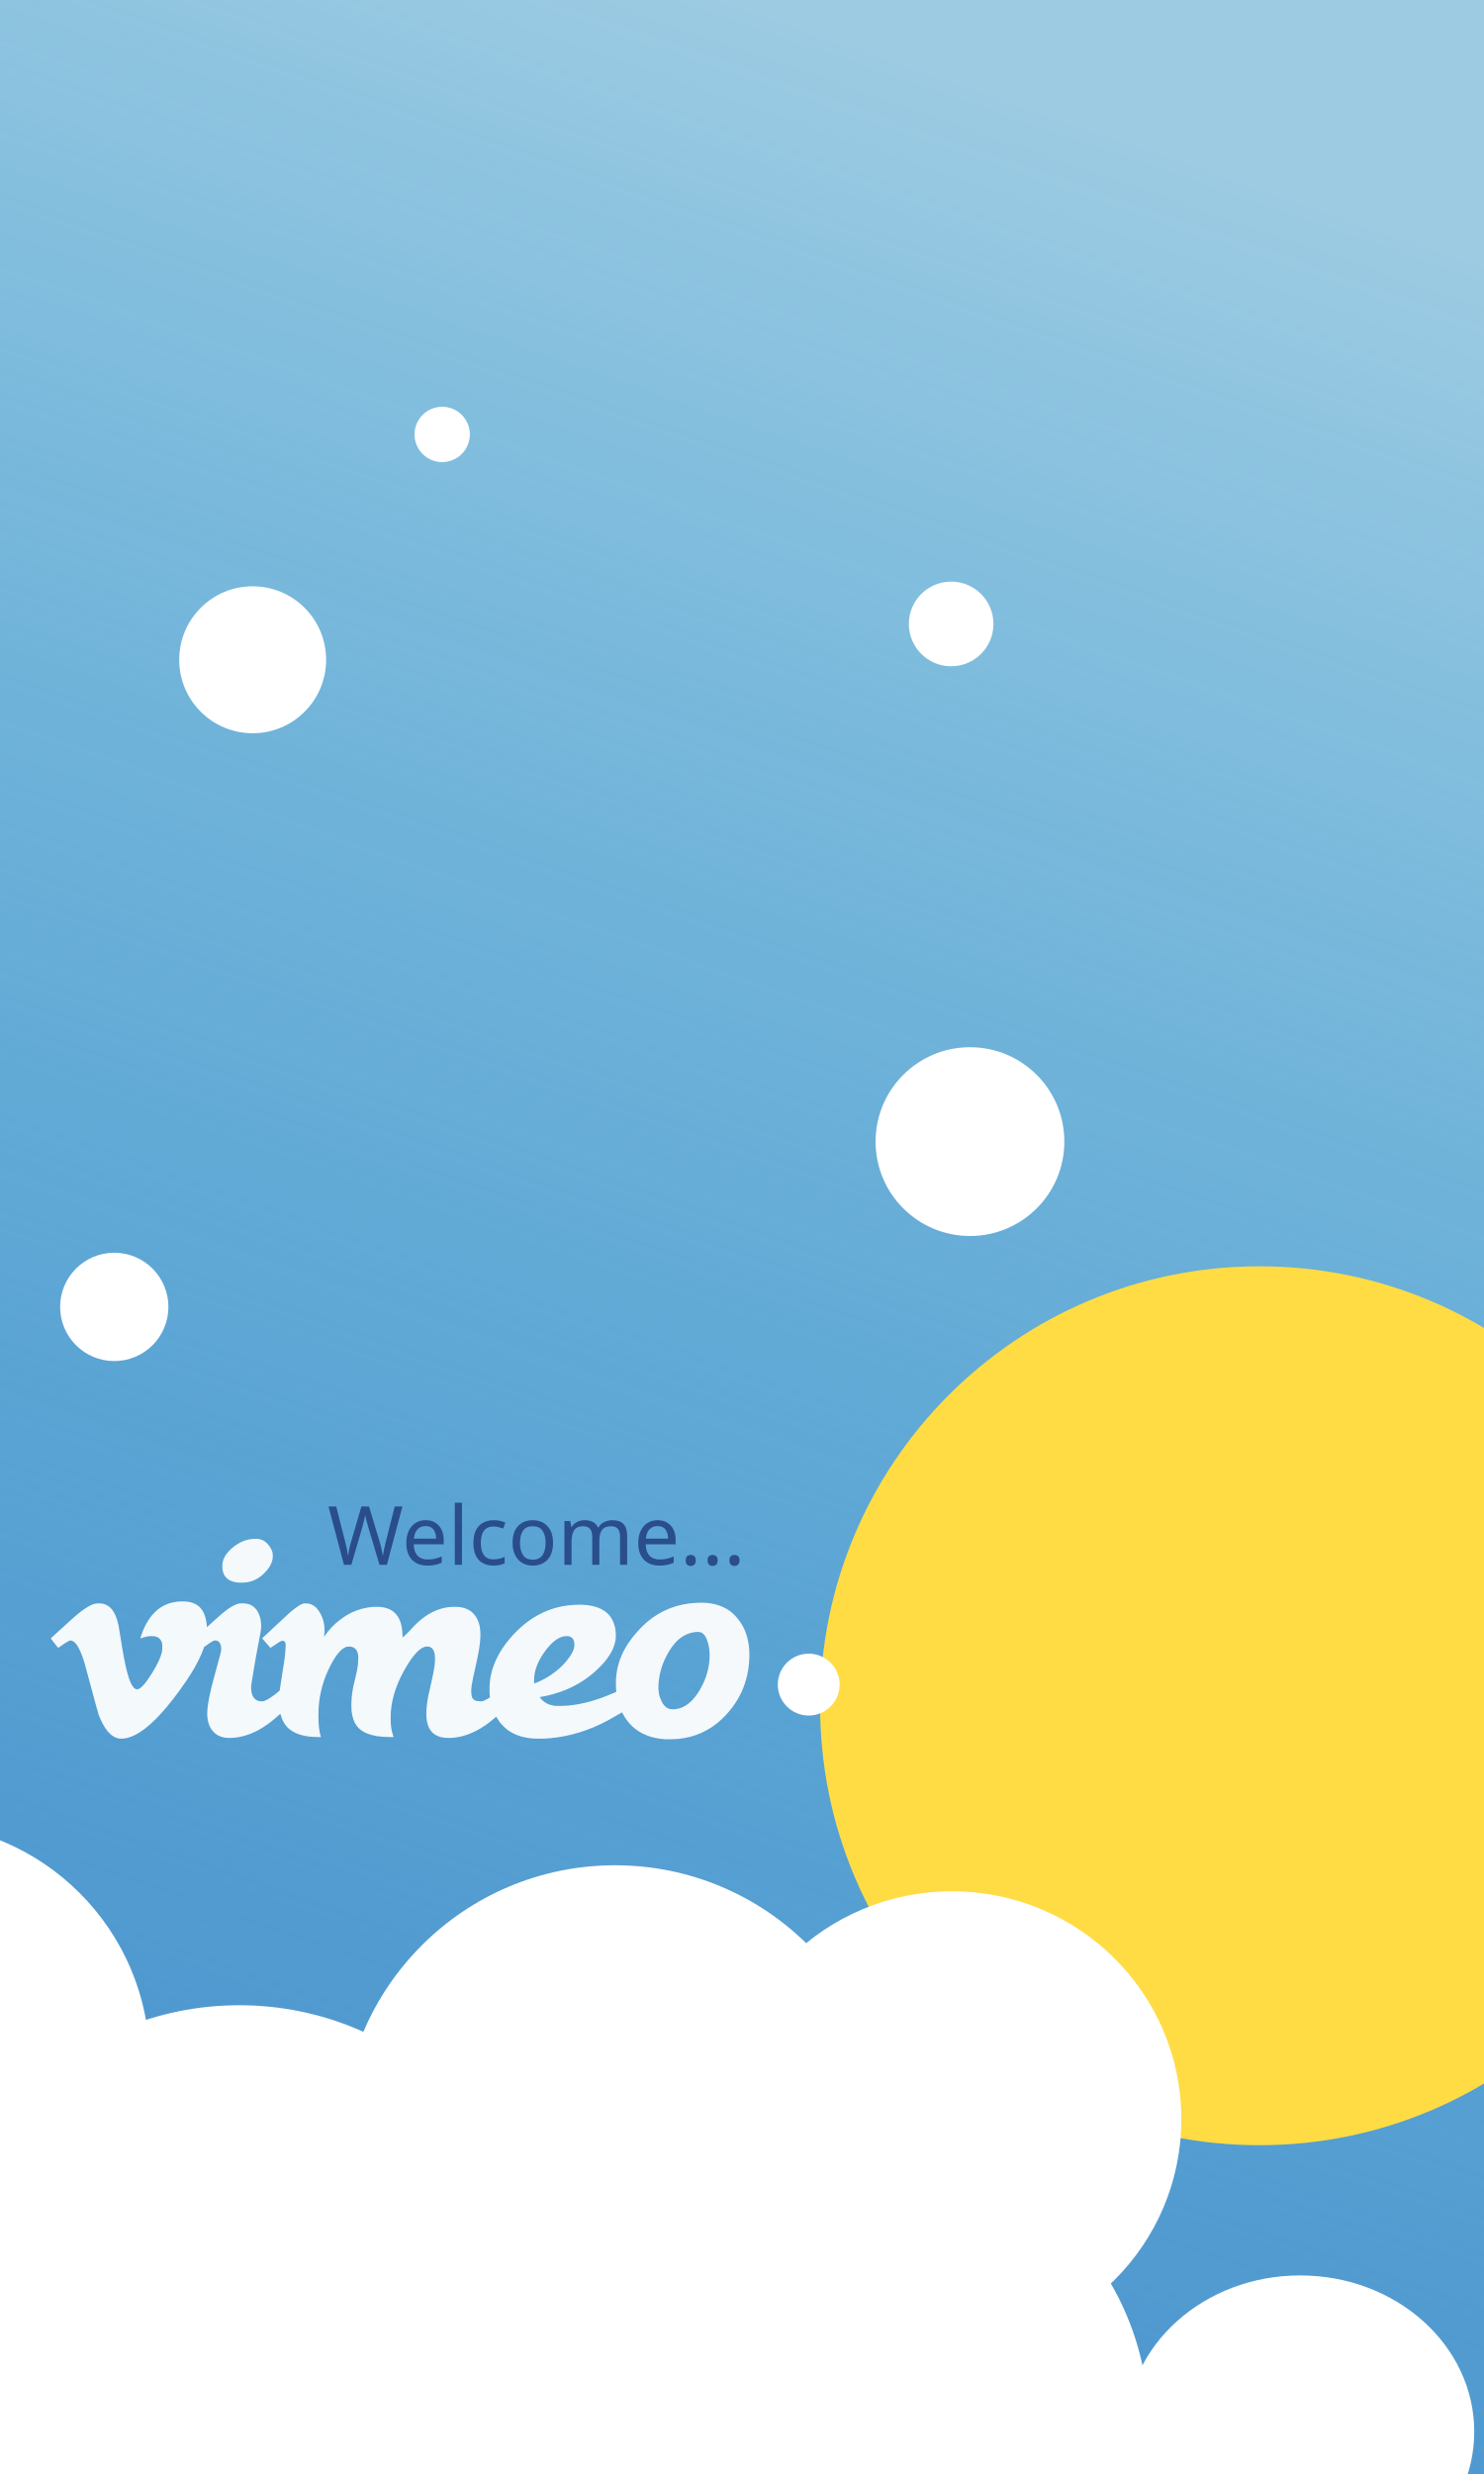
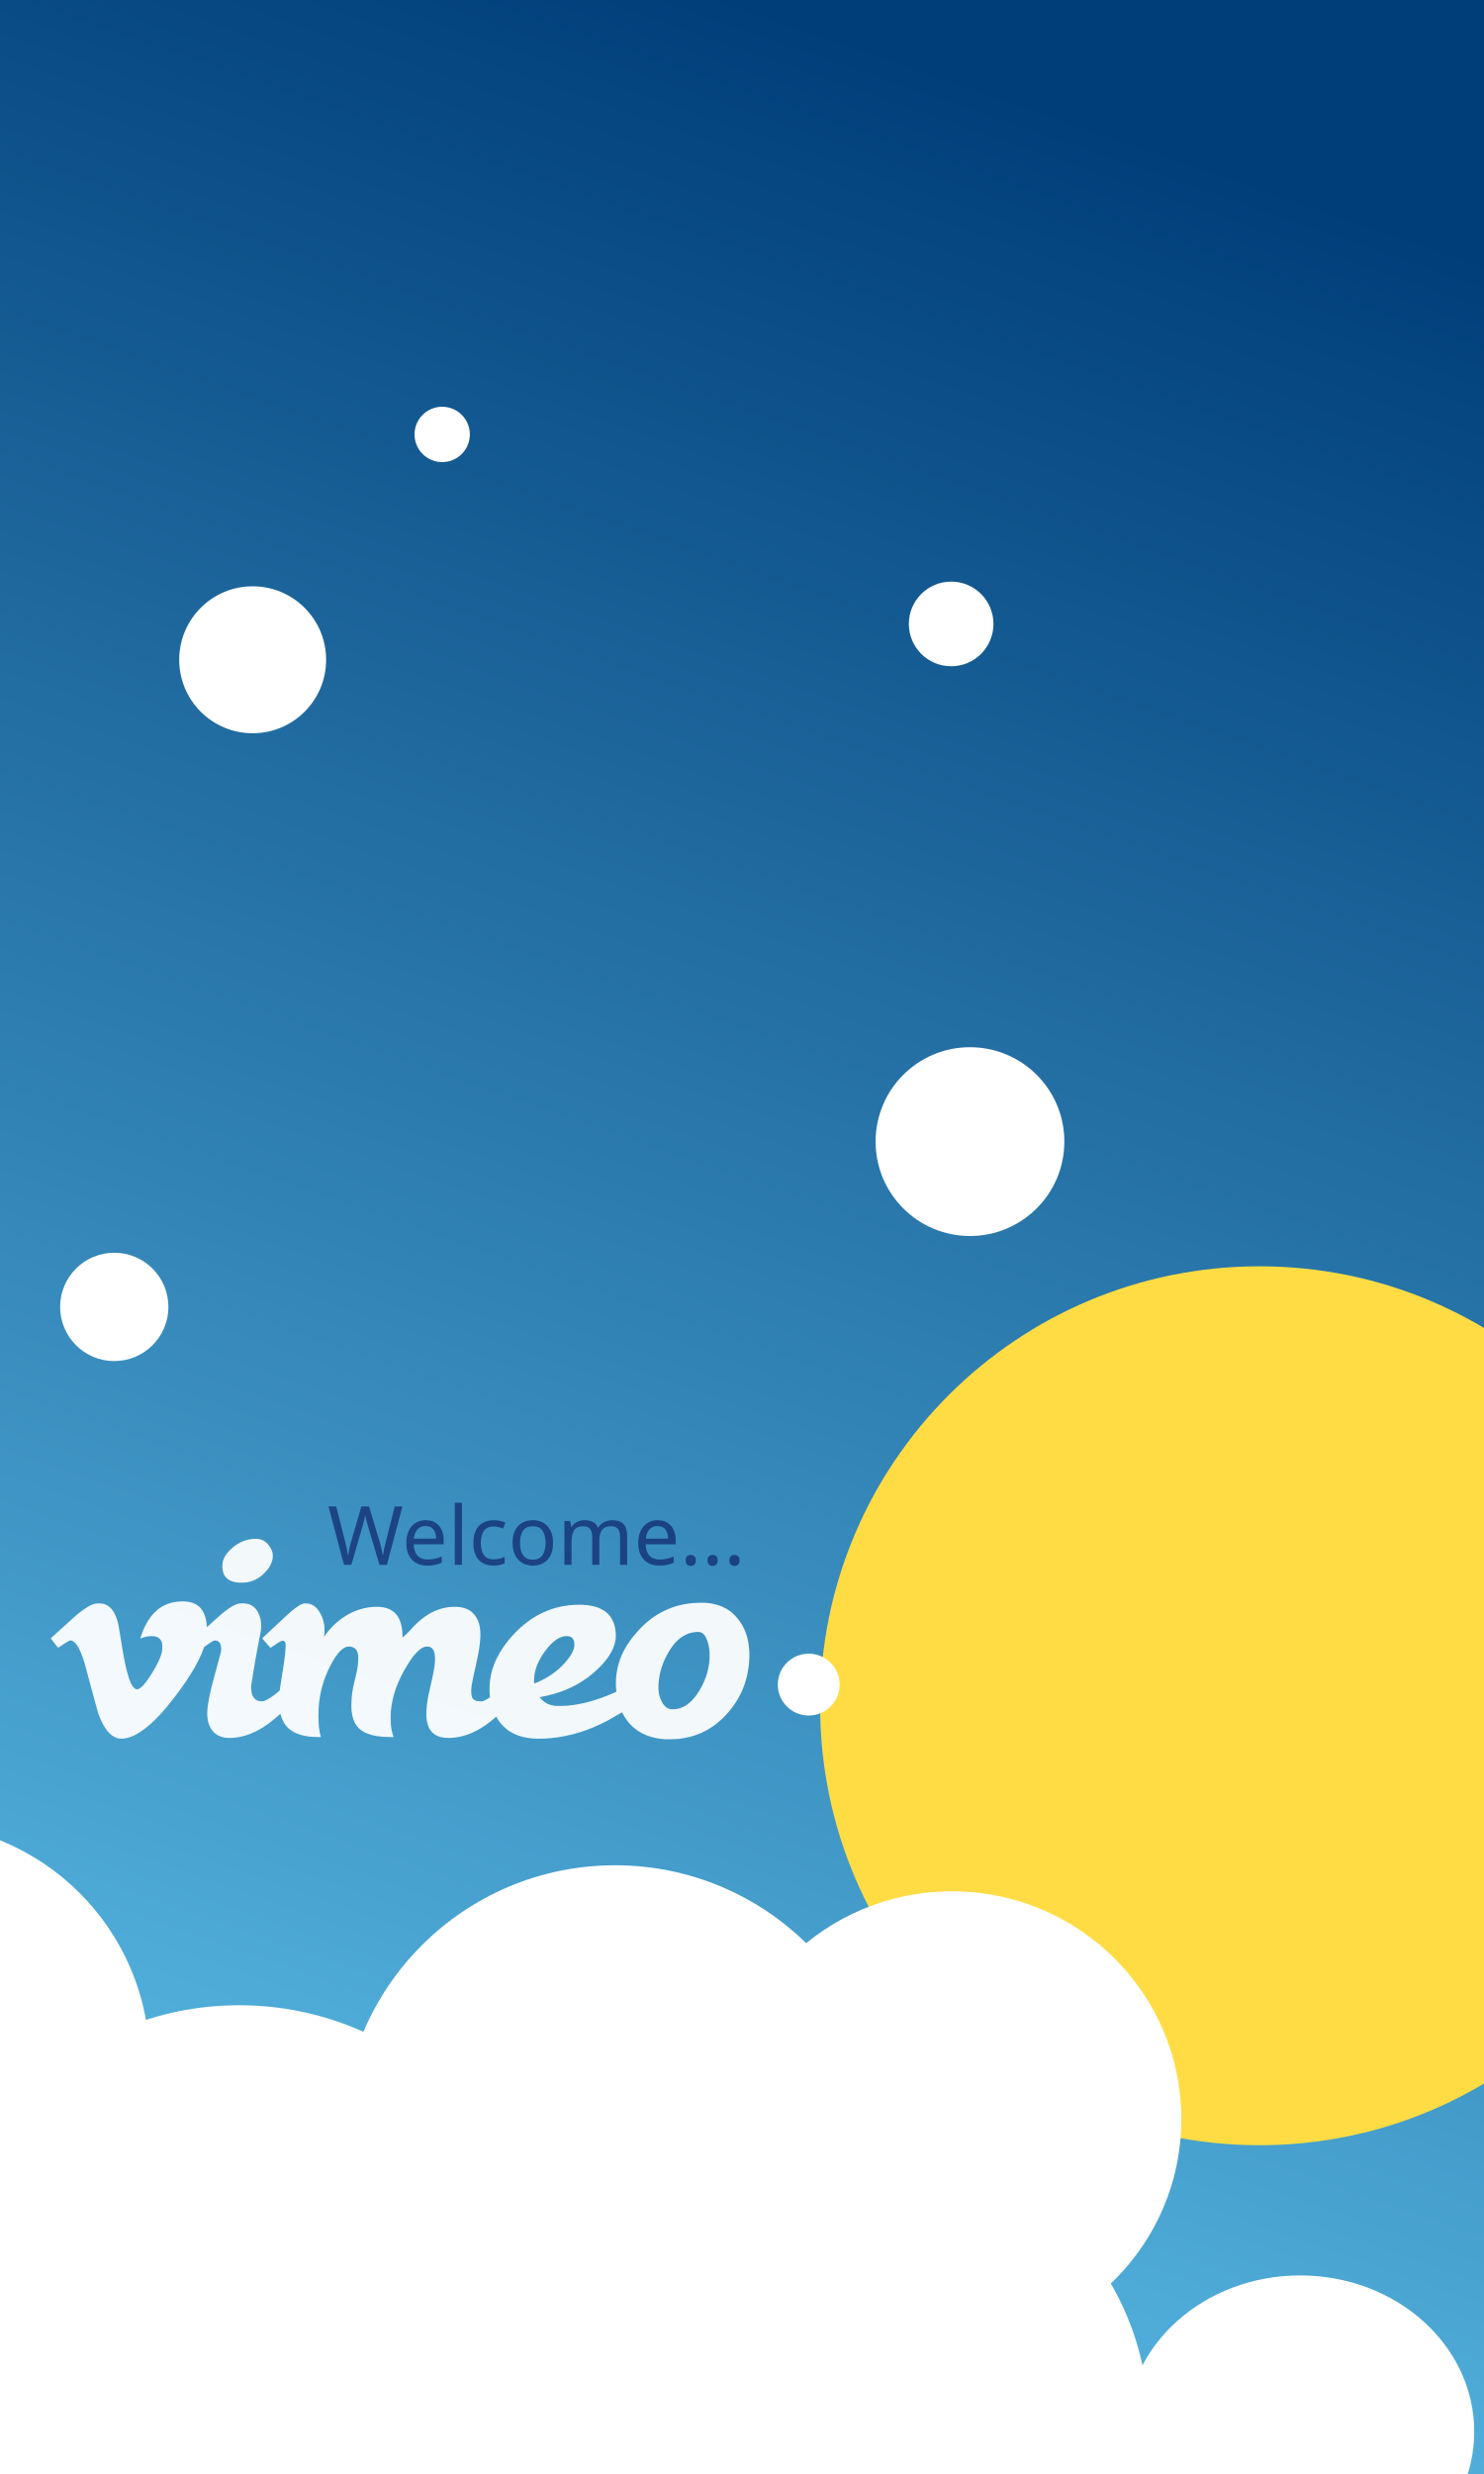
<svg xmlns="http://www.w3.org/2000/svg" xmlns:xlink="http://www.w3.org/1999/xlink" width="480" height="800" id="svg2" version="1.1">
  <defs id="defs4">
    <linearGradient id="linearGradient3662">
-       <stop style="stop-color:#5099d0;stop-opacity:1;" offset="0" id="stop3664" />
-       <stop style="stop-color:#0086c9;stop-opacity:0.348;" offset="1" id="stop3666" />
+       <stop style="stop-color:#50add9;stop-opacity:1;" offset="0" id="stop3664" />
+       <stop style="stop-color:#003e7a;stop-opacity:1;" offset="1" id="stop3666" />
    </linearGradient>
    <linearGradient xlink:href="#linearGradient3662" id="linearGradient3668" x1="36.427" y1="390.425" x2="158.947" y2="-1.053" gradientUnits="userSpaceOnUse" gradientTransform="matrix(1.5,0,0,1.666667,1.578947,254.1165)" />
  </defs>
  <g id="layer1" transform="translate(0,-252.3622)">
    <rect style="fill:url(#linearGradient3668);fill-opacity:1;stroke:none" id="rect2888" width="480" height="800" x="0" y="252.362" />
    <path style="fill:#ffdc44;fill-opacity:1;fill-rule:nonzero;stroke:none" id="path3915" d="m 173.684,62.105 c 0,78.483 -63.623,142.105 -142.105,142.105 -78.483,0 -142.105,-63.623 -142.105,-142.105 0,-78.483 63.623,-142.105 142.105,-142.105 78.483,0 142.105,63.623 142.105,142.105 z" transform="translate(375.7895,741.8359)" />
    <path d="m 215.101,814.764 c -4.474,-0.294 -7.952,-1.682 -10.695,-4.267 -1.116,-1.051 -2.293,-2.64 -2.975,-4.016 -0.115,-0.233 -0.225,-0.423 -0.244,-0.423 -0.019,0 -0.303,0.167 -0.632,0.372 -0.728,0.452 -2.92,1.711 -3.851,2.211 -6.106,3.284 -12.391,5.225 -18.737,5.787 -2.03,0.18 -4.413,0.211 -5.874,0.076 -3.246,-0.299 -5.884,-1.227 -8.018,-2.821 -0.534,-0.399 -1.801,-1.635 -2.209,-2.155 -0.372,-0.474 -0.859,-1.189 -1.13,-1.658 l -0.229,-0.396 -0.688,0.592 c -3.771,3.247 -7.685,5.277 -11.561,5.997 -1.869,0.347 -3.87,0.385 -5.27,0.101 -1.948,-0.396 -3.362,-1.408 -4.167,-2.982 -0.925,-1.808 -1.147,-4.265 -0.704,-7.794 0.265,-2.111 0.492,-3.24 1.426,-7.098 0.497,-2.052 0.933,-4.434 1.093,-5.97 0.095,-0.911 0.096,-2.246 0.002,-2.867 -0.207,-1.373 -0.717,-2.169 -1.627,-2.534 -0.323,-0.13 -1.146,-0.157 -1.553,-0.051 -1.689,0.438 -3.65,2.493 -5.857,6.142 -3.045,5.032 -4.716,9.756 -5.169,14.611 -0.095,1.014 -0.081,3.877 0.023,4.806 0.117,1.05 0.337,2.098 0.595,2.84 0.12,0.347 0.232,0.673 0.249,0.723 0.029,0.09 -0.012,0.092 -1.519,0.064 -1.677,-0.031 -2.734,-0.114 -3.889,-0.305 -4.18,-0.691 -6.547,-2.367 -7.578,-5.369 -0.622,-1.809 -0.794,-3.763 -0.587,-6.667 0.142,-1.999 0.426,-3.651 1.041,-6.068 0.569,-2.235 0.844,-3.641 1.025,-5.242 0.102,-0.901 0.116,-2.582 0.025,-3.032 -0.295,-1.467 -0.982,-2.25 -2.199,-2.508 -0.247,-0.052 -0.519,-0.069 -0.89,-0.054 -0.449,0.018 -0.593,0.044 -0.908,0.168 -1.579,0.622 -3.265,2.682 -5.036,6.154 -1.971,3.863 -3.194,7.98 -3.618,12.184 -0.23,2.274 -0.228,5.512 0.004,7.645 0.124,1.144 0.382,2.379 0.631,3.029 0.035,0.09 7e-4,0.092 -1.32,0.062 -1.974,-0.045 -3.264,-0.2 -4.705,-0.567 -2.135,-0.543 -3.855,-1.506 -5.041,-2.821 -0.805,-0.893 -1.499,-2.22 -1.903,-3.636 -0.072,-0.254 -0.139,-0.47 -0.149,-0.48 -0.009,-0.011 -0.22,0.166 -0.467,0.391 -3.547,3.234 -6.766,5.264 -10.183,6.423 -1.888,0.64 -3.954,0.996 -5.781,0.996 -2.693,0 -4.625,-0.933 -5.882,-2.84 -0.5,-0.759 -0.778,-1.401 -1.031,-2.382 -0.487,-1.887 -0.398,-4.192 0.298,-7.763 0.457,-2.344 0.925,-4.236 2.008,-8.131 0.779,-2.799 1.312,-4.766 1.638,-6.043 0.257,-1.006 0.272,-1.1 0.268,-1.626 -0.013,-1.721 -0.71,-2.721 -1.907,-2.738 -0.336,-0.005 -0.394,0.01 -0.756,0.196 -0.534,0.274 -0.959,0.549 -1.997,1.292 l -0.884,0.633 -0.13,0.393 c -0.721,2.181 -2.306,5.354 -4.133,8.28 -2.014,3.224 -5.088,7.443 -7.729,10.607 -5.17,6.194 -9.606,9.556 -13.519,10.245 -0.731,0.129 -1.818,0.121 -2.368,-0.016 -2.425,-0.606 -4.438,-3.059 -6.184,-7.535 -0.148,-0.378 -0.882,-3.028 -2.28,-8.228 -1.134,-4.218 -2.15,-7.975 -2.257,-8.349 -0.703,-2.451 -1.628,-4.697 -2.435,-5.916 -0.62,-0.936 -1.397,-1.546 -2.056,-1.613 -0.267,-0.027 -0.31,-0.016 -0.724,0.193 -0.433,0.218 -1.683,1.021 -2.753,1.77 -0.299,0.209 -0.57,0.396 -0.602,0.414 -0.037,0.021 -0.463,-0.495 -1.184,-1.436 -0.62,-0.808 -1.156,-1.504 -1.193,-1.547 -0.059,-0.069 0.033,-0.167 0.796,-0.85 1.274,-1.14 3.857,-3.482 5.157,-4.676 2.343,-2.153 3.701,-3.258 5.269,-4.287 1.677,-1.1 2.736,-1.52 3.98,-1.574 3.13,-0.138 5.208,1.739 6.335,5.72 0.269,0.951 0.391,1.586 0.802,4.172 1.071,6.745 1.524,9.176 2.231,11.986 0.841,3.341 1.775,5.291 2.77,5.781 0.268,0.132 0.35,0.15 0.591,0.132 1.088,-0.083 2.644,-1.782 4.779,-5.218 1.76,-2.833 2.825,-5.114 3.203,-6.861 0.094,-0.436 0.11,-0.655 0.112,-1.551 0.002,-0.867 -0.013,-1.097 -0.086,-1.359 -0.249,-0.888 -0.714,-1.481 -1.441,-1.838 -0.587,-0.289 -0.982,-0.363 -1.917,-0.363 -1.095,0 -2.055,0.181 -3.15,0.593 -0.307,0.116 -0.496,0.165 -0.504,0.131 -0.007,-0.03 0.106,-0.407 0.253,-0.838 0.879,-2.588 1.91,-4.588 3.26,-6.323 0.489,-0.629 1.457,-1.625 2.03,-2.088 0.955,-0.773 2.228,-1.501 3.347,-1.914 2.45,-0.905 5.778,-1.06 7.896,-0.368 2.881,0.941 4.403,3.356 4.735,7.511 l 0.032,0.4 0.228,-0.206 c 0.126,-0.113 0.981,-0.899 1.9,-1.745 3.786,-3.484 5.988,-5.057 7.837,-5.598 0.357,-0.104 0.575,-0.133 1.194,-0.156 2.313,-0.085 3.916,0.655 5.023,2.317 1.009,1.515 1.465,3.484 1.329,5.74 -0.039,0.646 -0.112,1.084 -0.529,3.171 -0.774,3.872 -1.565,8.341 -2.432,13.732 -0.289,1.795 -0.296,1.862 -0.268,2.506 0.07,1.613 0.411,2.611 1.142,3.348 0.275,0.277 0.456,0.412 0.73,0.543 0.649,0.309 1.579,0.415 2.211,0.251 0.365,-0.095 1.123,-0.456 1.721,-0.819 1.083,-0.658 3.427,-2.459 3.466,-2.663 0.011,-0.059 0.09,-0.642 0.174,-1.297 0.084,-0.654 0.368,-2.478 0.631,-4.053 0.506,-3.037 0.766,-4.839 0.92,-6.383 0.125,-1.25 0.215,-2.8 0.185,-3.172 -0.068,-0.85 -0.619,-1.301 -1.311,-1.076 -0.482,0.157 -1.491,0.775 -2.893,1.773 -0.579,0.412 -0.707,0.485 -0.759,0.43 -0.288,-0.304 -2.645,-3.021 -2.642,-3.045 0.002,-0.017 0.128,-0.138 0.279,-0.269 0.421,-0.365 2.55,-2.35 5.105,-4.76 3.124,-2.947 4.056,-3.774 5.353,-4.749 0.983,-0.74 1.746,-1.186 2.394,-1.4 0.283,-0.094 0.432,-0.11 0.966,-0.107 0.38,0.002 0.766,0.034 0.971,0.079 1.347,0.3 2.402,1.064 3.277,2.372 0.901,1.348 1.452,2.777 1.707,4.432 0.139,0.901 0.152,2.66 0.025,3.388 -0.045,0.26 -0.083,0.499 -0.083,0.531 0,0.032 0.147,-0.159 0.328,-0.424 1.249,-1.841 3.003,-3.667 4.956,-5.161 0.547,-0.418 1.805,-1.254 2.361,-1.57 2.772,-1.572 5.847,-2.451 8.907,-2.548 2.851,-0.09 4.992,0.596 6.456,2.07 0.551,0.554 0.981,1.169 1.336,1.909 0.658,1.373 0.969,2.857 1.035,4.949 l 0.032,1.006 0.849,-0.747 c 0.546,-0.481 1.04,-0.969 1.383,-1.369 0.661,-0.77 1.945,-2.091 2.718,-2.798 3.109,-2.842 6.395,-4.46 9.975,-4.914 0.863,-0.109 2.325,-0.146 3.058,-0.076 2.117,0.201 3.743,0.901 4.88,2.098 1.75,1.844 2.477,4.308 2.303,7.801 -0.125,2.506 -0.509,4.843 -1.558,9.472 -1.319,5.818 -1.511,7.043 -1.357,8.629 0.122,1.257 0.384,1.803 1.031,2.147 0.475,0.253 0.888,0.343 1.715,0.373 0.698,0.025 0.744,0.021 1.116,-0.104 0.457,-0.154 1.085,-0.476 1.712,-0.879 0.365,-0.234 0.446,-0.308 0.428,-0.386 -0.075,-0.322 -0.136,-2.03 -0.11,-3.082 0.085,-3.402 0.817,-6.343 2.363,-9.49 1.054,-2.146 2.313,-4.062 3.986,-6.068 4.889,-5.862 10.72,-9.482 17.275,-10.725 2.677,-0.508 5.828,-0.639 8.155,-0.339 4.413,0.568 7.173,2.477 8.403,5.811 0.401,1.087 0.622,2.295 0.66,3.605 0.04,1.377 -0.088,2.258 -0.518,3.565 -0.959,2.913 -3.136,5.811 -6.67,8.876 -4.148,3.599 -9.263,6.11 -15.079,7.402 -0.796,0.177 -2.27,0.469 -2.365,0.469 -0.058,0 0.493,0.635 0.835,0.964 1.1,1.056 2.458,1.662 4.152,1.855 0.649,0.074 3.013,0.032 4.126,-0.073 4.661,-0.441 9.228,-1.69 14.596,-3.991 l 1.093,-0.469 -0.029,-0.271 c -0.149,-1.412 -0.152,-3.423 -0.007,-4.834 0.382,-3.717 1.659,-7.214 3.847,-10.533 0.884,-1.341 1.673,-2.355 2.929,-3.762 2.685,-3.009 5.234,-5.02 8.37,-6.604 3.573,-1.805 7.345,-2.709 11.674,-2.797 1.843,-0.038 3.093,0.06 4.561,0.357 2.071,0.419 3.978,1.258 5.574,2.453 0.962,0.721 2.156,1.994 3.042,3.243 2.134,3.01 3.191,6.965 3.067,11.48 -0.113,4.118 -0.937,7.794 -2.53,11.289 -1.426,3.129 -3.767,6.359 -6.375,8.798 -4.03,3.768 -8.633,5.851 -14.186,6.419 -0.718,0.073 -3.524,0.132 -4.196,0.088 z m 3.446,-9.73 c 2.923,-0.355 5.504,-2.382 7.709,-6.056 2.258,-3.762 3.376,-7.773 3.27,-11.73 -0.043,-1.607 -0.242,-2.802 -0.687,-4.134 -0.405,-1.212 -0.818,-1.946 -1.372,-2.442 -0.588,-0.525 -1.123,-0.665 -2.243,-0.585 -1.27,0.091 -2.388,0.386 -3.474,0.918 -2.061,1.01 -3.767,2.714 -5.363,5.357 -2.068,3.425 -3.158,6.866 -3.401,10.738 -0.13,2.072 0.187,3.794 0.996,5.412 0.566,1.132 1.3,1.935 2.095,2.29 0.597,0.267 1.479,0.349 2.469,0.229 z m -45.124,-8.521 c 4.498,-1.798 8.563,-4.98 10.965,-8.583 0.749,-1.123 1.221,-2.187 1.37,-3.084 0.071,-0.426 0.036,-1.23 -0.073,-1.687 -0.087,-0.363 -0.308,-0.818 -0.511,-1.049 -0.202,-0.23 -0.571,-0.458 -0.934,-0.577 -0.364,-0.12 -1.385,-0.144 -1.857,-0.044 -2.008,0.425 -3.982,1.96 -5.972,4.644 -2.161,2.914 -3.341,5.663 -3.614,8.415 -0.07,0.709 -0.066,2.191 0.006,2.191 0.031,0 0.309,-0.101 0.619,-0.225 z M 77.103,764.117 c -1.114,-0.1 -2.245,-0.416 -2.975,-0.832 -0.403,-0.229 -1.028,-0.785 -1.3,-1.156 -0.392,-0.535 -0.679,-1.266 -0.825,-2.108 -0.114,-0.655 -0.101,-1.901 0.026,-2.522 0.258,-1.268 0.947,-2.463 2.119,-3.678 2.188,-2.267 4.779,-3.573 7.603,-3.834 1.736,-0.16 2.991,0.127 4.054,0.928 1.004,0.756 1.916,2.058 2.269,3.236 0.173,0.578 0.214,1.573 0.095,2.277 -0.276,1.632 -1.186,3.18 -2.783,4.736 -1.694,1.651 -3.504,2.566 -5.691,2.88 -0.639,0.092 -1.96,0.128 -2.593,0.071 z" id="path2933" style="fill:#ffffff;fill-opacity:0.936" />
    <text xml:space="preserve" style="font-size:26.399px;font-style:normal;font-variant:normal;font-weight:normal;font-stretch:normal;fill:#00004d;fill-opacity:0.532;stroke:none;font-family:Droid Sans;-inkscape-font-specification:Droid Sans" x="105.941" y="758.363" id="text3911">
      <tspan id="tspan3913" x="105.941" y="758.363">Welcome...</tspan>
    </text>
    <path style="fill:#ffffff;fill-opacity:1;fill-rule:nonzero;stroke:none" id="path3919" d="m 174.737,425.263 c 0,53.484 -43.593,96.842 -97.368,96.842 C 23.593,522.105 -20,478.748 -20,425.263 c 0,-53.484 43.593,-96.842 97.368,-96.842 53.775,0 97.368,43.358 97.368,96.842 z" transform="translate(0,572.3622)" />
    <path style="fill:#ffffff;fill-opacity:1;fill-rule:nonzero;stroke:none" id="path3921" d="m 314.737,391.579 c 0,48.834 -39.587,88.421 -88.421,88.421 -48.834,0 -88.421,-39.587 -88.421,-88.421 0,-48.834 39.587,-88.421 88.421,-88.421 48.834,0 88.421,39.587 88.421,88.421 z" transform="translate(-27.36842,552.3622)" />
    <path style="fill:#ffffff;fill-opacity:1;fill-rule:nonzero;stroke:none" id="path3923" d="m 127.368,277.895 c 0,16.859 -13.667,30.526 -30.526,30.526 -16.859,0 -30.526,-13.667 -30.526,-30.526 0,-16.859 13.667,-30.526 30.526,-30.526 16.859,0 30.526,13.667 30.526,30.526 z" transform="translate(216.8952,343.6202)" />
    <path style="fill:#ffffff;fill-opacity:1;fill-rule:nonzero;stroke:none" id="path3925" d="m 367.368,330.526 c 0,40.695 -33.225,73.684 -74.211,73.684 -40.985,0 -74.211,-32.99 -74.211,-73.684 0,-40.695 33.225,-73.684 74.211,-73.684 40.985,0 74.211,32.99 74.211,73.684 z" transform="translate(14.73684,607.099)" />
    <path style="fill:#ffffff;fill-opacity:1;fill-rule:nonzero;stroke:none" id="path3927" d="m 288.421,300 c 0,27.905 -25.213,50.526 -56.316,50.526 -31.102,0 -56.316,-22.621 -56.316,-50.526 0,-27.905 25.213,-50.526 56.316,-50.526 31.102,0 56.316,22.621 56.316,50.526 z" transform="translate(188.4211,738.678)" />
    <path style="fill:#ffffff;fill-opacity:1;fill-rule:nonzero;stroke:none" id="path3929" d="m 233.684,498.947 c 0,27.324 -22.15,49.474 -49.474,49.474 -27.324,0 -49.474,-22.15 -49.474,-49.474 0,-27.324 22.15,-49.474 49.474,-49.474 27.324,0 49.474,22.15 49.474,49.474 z" transform="translate(0,572.3622)" />
    <path style="fill:#ffffff;fill-opacity:1;fill-rule:nonzero;stroke:none" id="path3931" d="m 371.579,464.211 c 0,49.996 -40.059,90.526 -89.474,90.526 -49.415,0 -89.474,-40.53 -89.474,-90.526 0,-49.996 40.059,-90.526 89.474,-90.526 49.415,0 89.474,40.53 89.474,90.526 z" transform="translate(0,572.3622)" />
    <path style="fill:#ffffff;fill-opacity:1;fill-rule:nonzero;stroke:none" id="path3933" d="m 48.421,346.842 c 0,42.729 -34.639,77.368 -77.368,77.368 -42.729,0 -77.368,-34.639 -77.368,-77.368 0,-42.729 34.639,-77.368 77.368,-77.368 42.729,0 77.368,34.639 77.368,77.368 z" transform="translate(0,572.3622)" />
    <path style="fill:#ffffff;fill-opacity:1;fill-rule:nonzero;stroke:none" id="path3939" d="m 271.579,224.737 c 0,5.523 -4.477,10 -10,10 -5.523,0 -10,-4.477 -10,-10 0,-5.523 4.477,-10 10,-10 5.523,0 10,4.477 10,10 z" transform="translate(0,572.3622)" />
    <path style="fill:#ffffff;fill-opacity:1;fill-rule:nonzero;stroke:none" id="path4004" d="m 631.579,340 c 0,7.558 -6.127,13.684 -13.684,13.684 -7.558,0 -13.684,-6.127 -13.684,-13.684 0,-7.558 6.127,-13.684 13.684,-13.684 7.558,0 13.684,6.127 13.684,13.684 z" transform="translate(-310.2447,114.1189)" />
    <path transform="matrix(0.6538462,0,0,0.6538462,-260.9818,170.5323)" style="fill:#ffffff;fill-opacity:1;fill-rule:nonzero;stroke:none" id="path4004-8" d="m 631.579,340 c 0,7.558 -6.127,13.684 -13.684,13.684 -7.558,0 -13.684,-6.127 -13.684,-13.684 0,-7.558 6.127,-13.684 13.684,-13.684 7.558,0 13.684,6.127 13.684,13.684 z" />
    <path style="fill:#ffffff;fill-opacity:1;fill-rule:nonzero;stroke:none" id="path3923-5" d="m 127.368,277.895 c 0,16.859 -13.667,30.526 -30.526,30.526 -16.859,0 -30.526,-13.667 -30.526,-30.526 0,-16.859 13.667,-30.526 30.526,-30.526 16.859,0 30.526,13.667 30.526,30.526 z" transform="matrix(0.5736918,0,0,0.5736918,-18.59884,515.5413)" />
    <path style="fill:#ffffff;fill-opacity:1;fill-rule:nonzero;stroke:none" id="path3923-8" d="m 127.368,277.895 c 0,16.859 -13.667,30.526 -30.526,30.526 -16.859,0 -30.526,-13.667 -30.526,-30.526 0,-16.859 13.667,-30.526 30.526,-30.526 16.859,0 30.526,13.667 30.526,30.526 z" transform="matrix(0.7783197,0,0,0.7783197,6.351416,249.4172)" />
  </g>
</svg>
